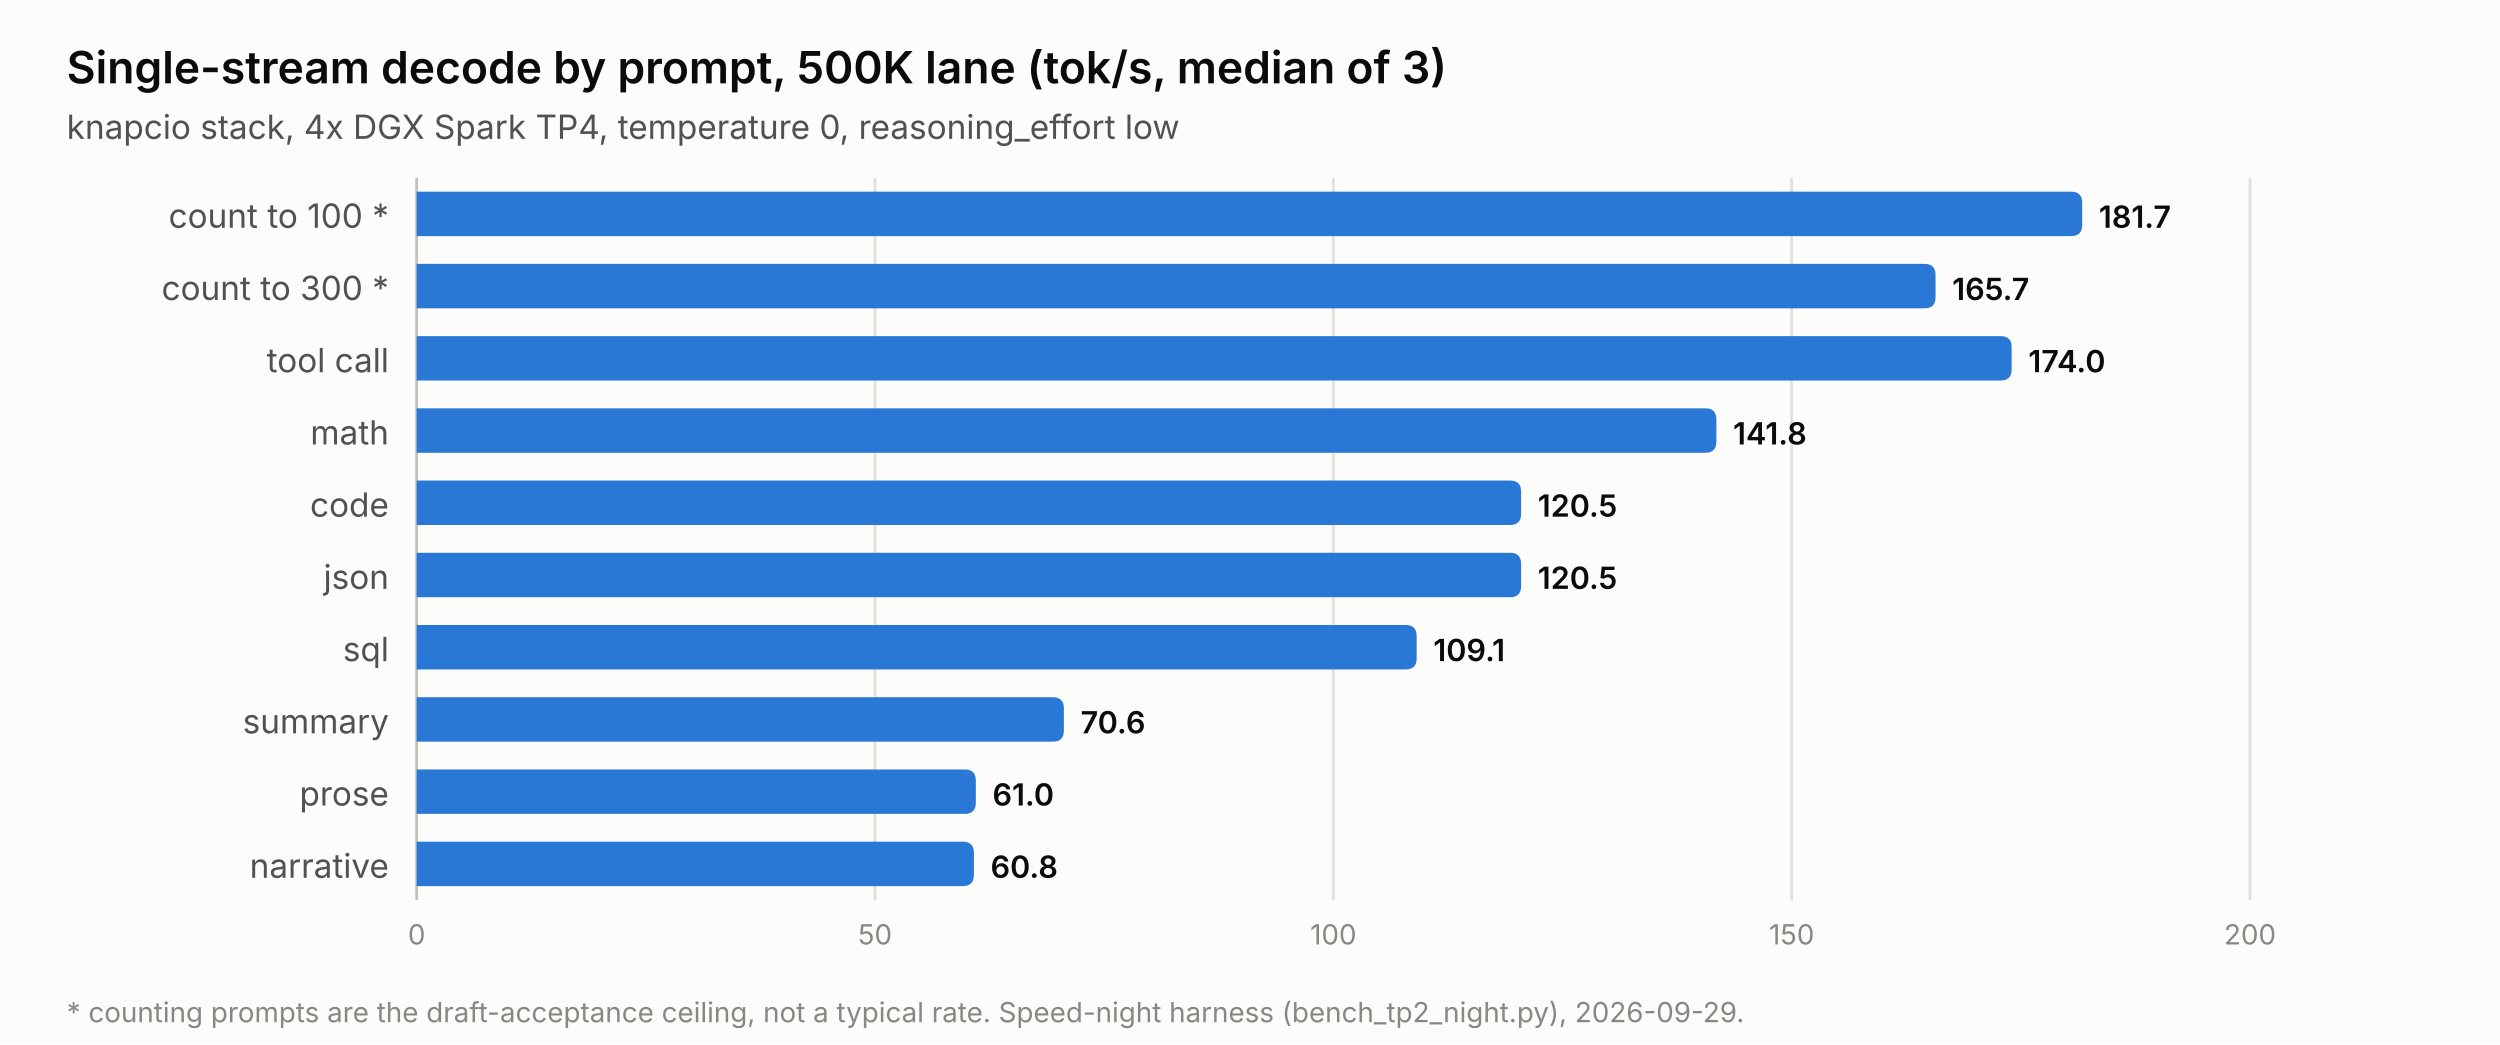
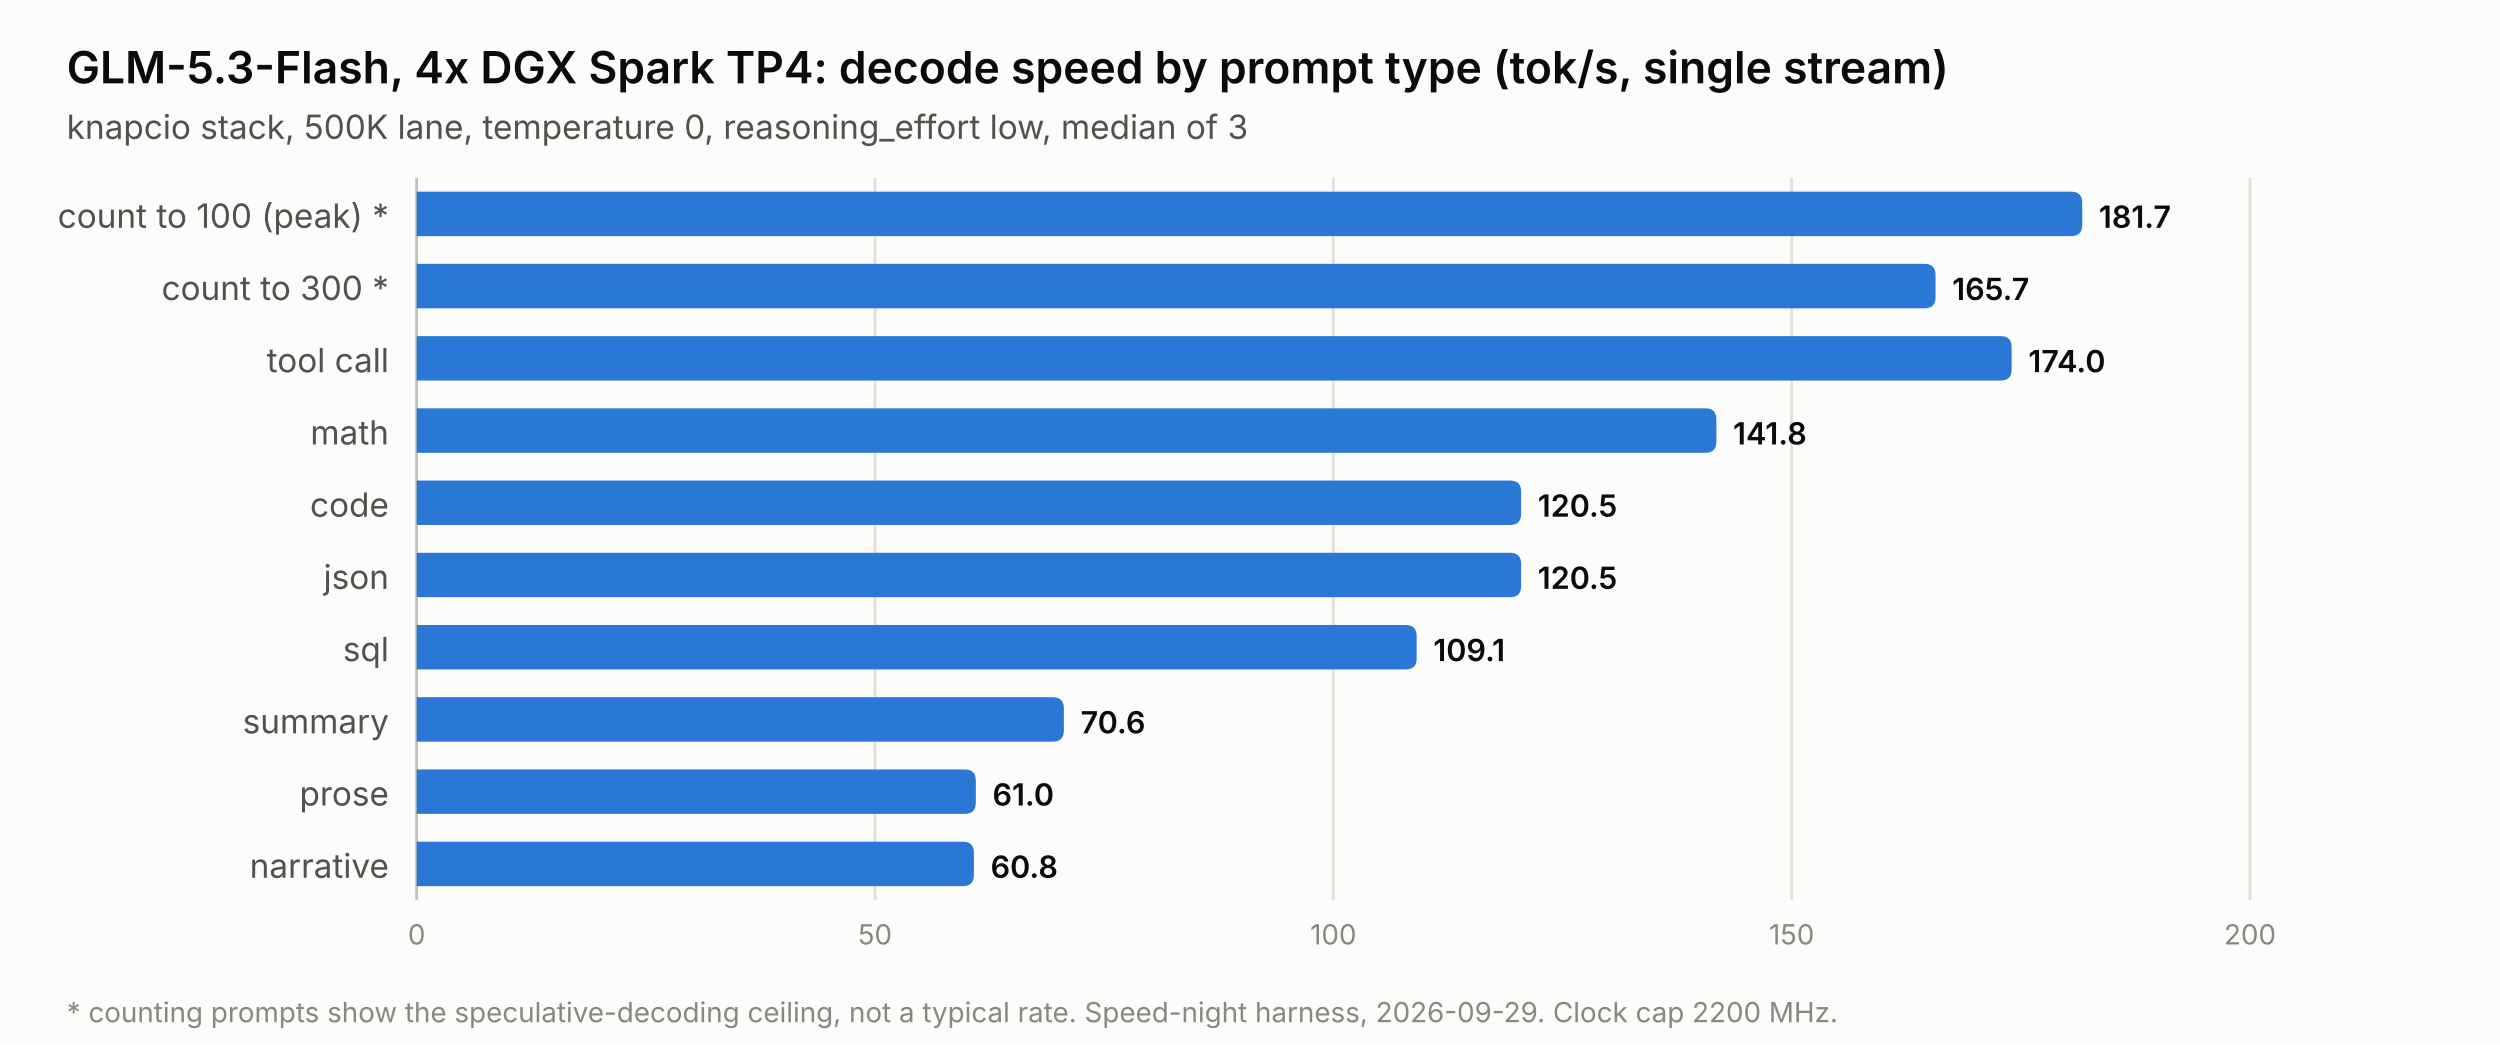
- <svg xmlns="http://www.w3.org/2000/svg" width="900" height="376" viewBox="0 0 900 376" role="img" aria-label="Single-stream decode by prompt, 500K lane (tok/s, median of 3)">
+ <svg xmlns="http://www.w3.org/2000/svg" width="900" height="376" viewBox="0 0 900 376" role="img" aria-label="GLM-5.3-Flash, 4x DGX Spark TP4: decode speed by prompt type (tok/s, single stream)">
  <rect width="900" height="376" fill="#fcfcfb" />
-   <text x="24.0" y="30.0" font-family="system-ui,-apple-system,Segoe UI,sans-serif" font-size="16" fill="#0b0b0b" text-anchor="start" font-weight="600">Single-stream decode by prompt, 500K lane (tok/s, median of 3)</text>
-   <text x="24.0" y="50.0" font-family="system-ui,-apple-system,Segoe UI,sans-serif" font-size="12" fill="#52514e" text-anchor="start" font-weight="normal">knapcio stack, 4x DGX Spark TP4, temperature 0, reasoning_effort low</text>
+   <text x="24.0" y="30.0" font-family="system-ui,-apple-system,Segoe UI,sans-serif" font-size="16" fill="#0b0b0b" text-anchor="start" font-weight="600">GLM-5.3-Flash, 4x DGX Spark TP4: decode speed by prompt type (tok/s, single stream)</text>
+   <text x="24.0" y="50.0" font-family="system-ui,-apple-system,Segoe UI,sans-serif" font-size="12" fill="#52514e" text-anchor="start" font-weight="normal">knapcio stack, 500K lane, temperature 0, reasoning_effort low, median of 3</text>
  <line x1="150.0" x2="150.0" y1="64" y2="324" stroke="#c3c2b7" stroke-width="1" />
  <text x="150.0" y="340.0" font-family="system-ui,-apple-system,Segoe UI,sans-serif" font-size="10" fill="#898781" text-anchor="middle" font-weight="normal">0</text>
  <line x1="315.0" x2="315.0" y1="64" y2="324" stroke="#e1e0d9" stroke-width="1" />
  <text x="315.0" y="340.0" font-family="system-ui,-apple-system,Segoe UI,sans-serif" font-size="10" fill="#898781" text-anchor="middle" font-weight="normal">50</text>
  <line x1="480.0" x2="480.0" y1="64" y2="324" stroke="#e1e0d9" stroke-width="1" />
  <text x="480.0" y="340.0" font-family="system-ui,-apple-system,Segoe UI,sans-serif" font-size="10" fill="#898781" text-anchor="middle" font-weight="normal">100</text>
  <line x1="645.0" x2="645.0" y1="64" y2="324" stroke="#e1e0d9" stroke-width="1" />
  <text x="645.0" y="340.0" font-family="system-ui,-apple-system,Segoe UI,sans-serif" font-size="10" fill="#898781" text-anchor="middle" font-weight="normal">150</text>
  <line x1="810.0" x2="810.0" y1="64" y2="324" stroke="#e1e0d9" stroke-width="1" />
  <text x="810.0" y="340.0" font-family="system-ui,-apple-system,Segoe UI,sans-serif" font-size="10" fill="#898781" text-anchor="middle" font-weight="normal">200</text>
-   <text x="140.0" y="82.0" font-family="system-ui,-apple-system,Segoe UI,sans-serif" font-size="12" fill="#52514e" text-anchor="end" font-weight="normal">count to 100 *</text>
+   <text x="140.0" y="82.0" font-family="system-ui,-apple-system,Segoe UI,sans-serif" font-size="12" fill="#52514e" text-anchor="end" font-weight="normal">count to 100 (peak) *</text>
  <path d="M150,69.0 H745.6 Q749.6,69.0 749.6,73.0 V81.0 Q749.6,85.0 745.6,85.0 H150 Z" fill="#2a78d6" />
  <text x="755.6" y="82.0" font-family="system-ui,-apple-system,Segoe UI,sans-serif" font-size="11" fill="#0b0b0b" text-anchor="start" font-weight="600">181.7</text>
  <text x="140.0" y="108.0" font-family="system-ui,-apple-system,Segoe UI,sans-serif" font-size="12" fill="#52514e" text-anchor="end" font-weight="normal">count to 300 *</text>
  <path d="M150,95.0 H692.8 Q696.8,95.0 696.8,99.0 V107.0 Q696.8,111.0 692.8,111.0 H150 Z" fill="#2a78d6" />
  <text x="702.8" y="108.0" font-family="system-ui,-apple-system,Segoe UI,sans-serif" font-size="11" fill="#0b0b0b" text-anchor="start" font-weight="600">165.7</text>
  <text x="140.0" y="134.0" font-family="system-ui,-apple-system,Segoe UI,sans-serif" font-size="12" fill="#52514e" text-anchor="end" font-weight="normal">tool call</text>
  <path d="M150,121.0 H720.2 Q724.2,121.0 724.2,125.0 V133.0 Q724.2,137.0 720.2,137.0 H150 Z" fill="#2a78d6" />
  <text x="730.2" y="134.0" font-family="system-ui,-apple-system,Segoe UI,sans-serif" font-size="11" fill="#0b0b0b" text-anchor="start" font-weight="600">174.0</text>
  <text x="140.0" y="160.0" font-family="system-ui,-apple-system,Segoe UI,sans-serif" font-size="12" fill="#52514e" text-anchor="end" font-weight="normal">math</text>
  <path d="M150,147.0 H613.9 Q617.9,147.0 617.9,151.0 V159.0 Q617.9,163.0 613.9,163.0 H150 Z" fill="#2a78d6" />
  <text x="623.9" y="160.0" font-family="system-ui,-apple-system,Segoe UI,sans-serif" font-size="11" fill="#0b0b0b" text-anchor="start" font-weight="600">141.8</text>
  <text x="140.0" y="186.0" font-family="system-ui,-apple-system,Segoe UI,sans-serif" font-size="12" fill="#52514e" text-anchor="end" font-weight="normal">code</text>
  <path d="M150,173.0 H543.6 Q547.6,173.0 547.6,177.0 V185.0 Q547.6,189.0 543.6,189.0 H150 Z" fill="#2a78d6" />
  <text x="553.6" y="186.0" font-family="system-ui,-apple-system,Segoe UI,sans-serif" font-size="11" fill="#0b0b0b" text-anchor="start" font-weight="600">120.5</text>
  <text x="140.0" y="212.0" font-family="system-ui,-apple-system,Segoe UI,sans-serif" font-size="12" fill="#52514e" text-anchor="end" font-weight="normal">json</text>
  <path d="M150,199.0 H543.6 Q547.6,199.0 547.6,203.0 V211.0 Q547.6,215.0 543.6,215.0 H150 Z" fill="#2a78d6" />
  <text x="553.6" y="212.0" font-family="system-ui,-apple-system,Segoe UI,sans-serif" font-size="11" fill="#0b0b0b" text-anchor="start" font-weight="600">120.5</text>
  <text x="140.0" y="238.0" font-family="system-ui,-apple-system,Segoe UI,sans-serif" font-size="12" fill="#52514e" text-anchor="end" font-weight="normal">sql</text>
  <path d="M150,225.0 H506.0 Q510.0,225.0 510.0,229.0 V237.0 Q510.0,241.0 506.0,241.0 H150 Z" fill="#2a78d6" />
  <text x="516.0" y="238.0" font-family="system-ui,-apple-system,Segoe UI,sans-serif" font-size="11" fill="#0b0b0b" text-anchor="start" font-weight="600">109.1</text>
  <text x="140.0" y="264.0" font-family="system-ui,-apple-system,Segoe UI,sans-serif" font-size="12" fill="#52514e" text-anchor="end" font-weight="normal">summary</text>
  <path d="M150,251.0 H379.0 Q383.0,251.0 383.0,255.0 V263.0 Q383.0,267.0 379.0,267.0 H150 Z" fill="#2a78d6" />
  <text x="389.0" y="264.0" font-family="system-ui,-apple-system,Segoe UI,sans-serif" font-size="11" fill="#0b0b0b" text-anchor="start" font-weight="600">70.6</text>
  <text x="140.0" y="290.0" font-family="system-ui,-apple-system,Segoe UI,sans-serif" font-size="12" fill="#52514e" text-anchor="end" font-weight="normal">prose</text>
  <path d="M150,277.0 H347.3 Q351.3,277.0 351.3,281.0 V289.0 Q351.3,293.0 347.3,293.0 H150 Z" fill="#2a78d6" />
  <text x="357.3" y="290.0" font-family="system-ui,-apple-system,Segoe UI,sans-serif" font-size="11" fill="#0b0b0b" text-anchor="start" font-weight="600">61.0</text>
  <text x="140.0" y="316.0" font-family="system-ui,-apple-system,Segoe UI,sans-serif" font-size="12" fill="#52514e" text-anchor="end" font-weight="normal">narrative</text>
  <path d="M150,303.0 H346.6 Q350.6,303.0 350.6,307.0 V315.0 Q350.6,319.0 346.6,319.0 H150 Z" fill="#2a78d6" />
  <text x="356.6" y="316.0" font-family="system-ui,-apple-system,Segoe UI,sans-serif" font-size="11" fill="#0b0b0b" text-anchor="start" font-weight="600">60.8</text>
-   <text x="24.0" y="368.0" font-family="system-ui,-apple-system,Segoe UI,sans-serif" font-size="10" fill="#898781" text-anchor="start" font-weight="normal">* counting prompts are the draft-acceptance ceiling, not a typical rate. Speed-night harness (bench_tp2_night.py), 2026-09-29.</text>
+   <text x="24.0" y="368.0" font-family="system-ui,-apple-system,Segoe UI,sans-serif" font-size="10" fill="#898781" text-anchor="start" font-weight="normal">* counting prompts show the speculative-decoding ceiling, not a typical rate. Speed-night harness, 2026-09-29. Clock cap 2200 MHz.</text>
</svg>
